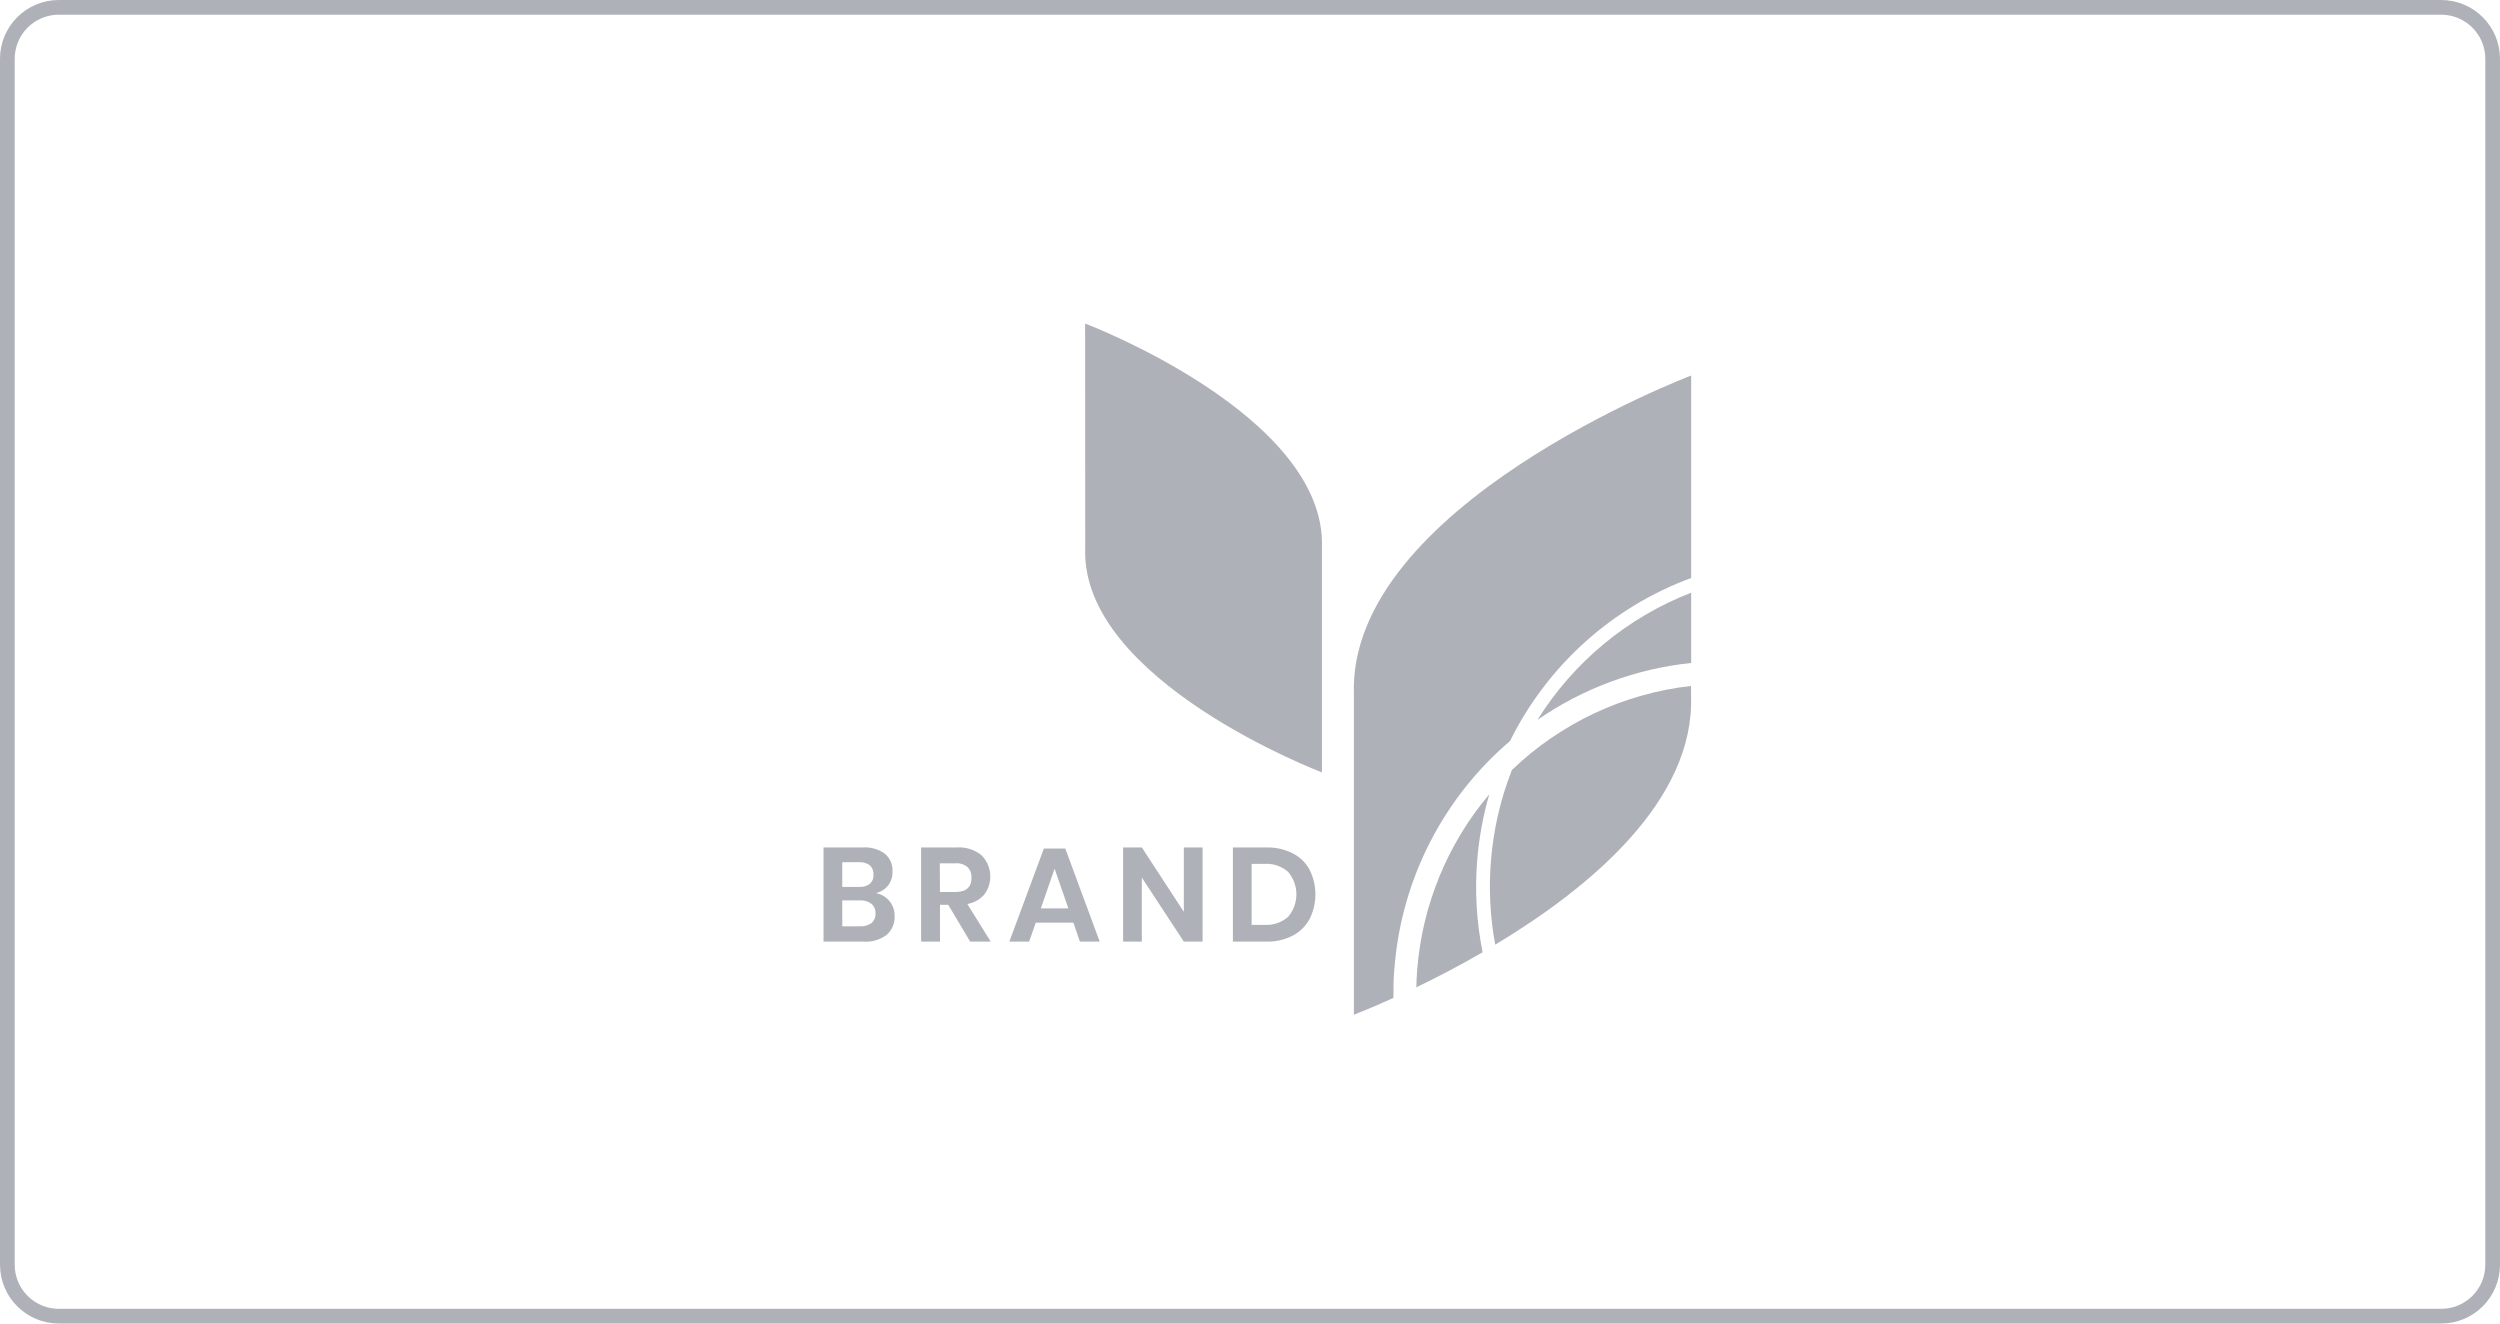
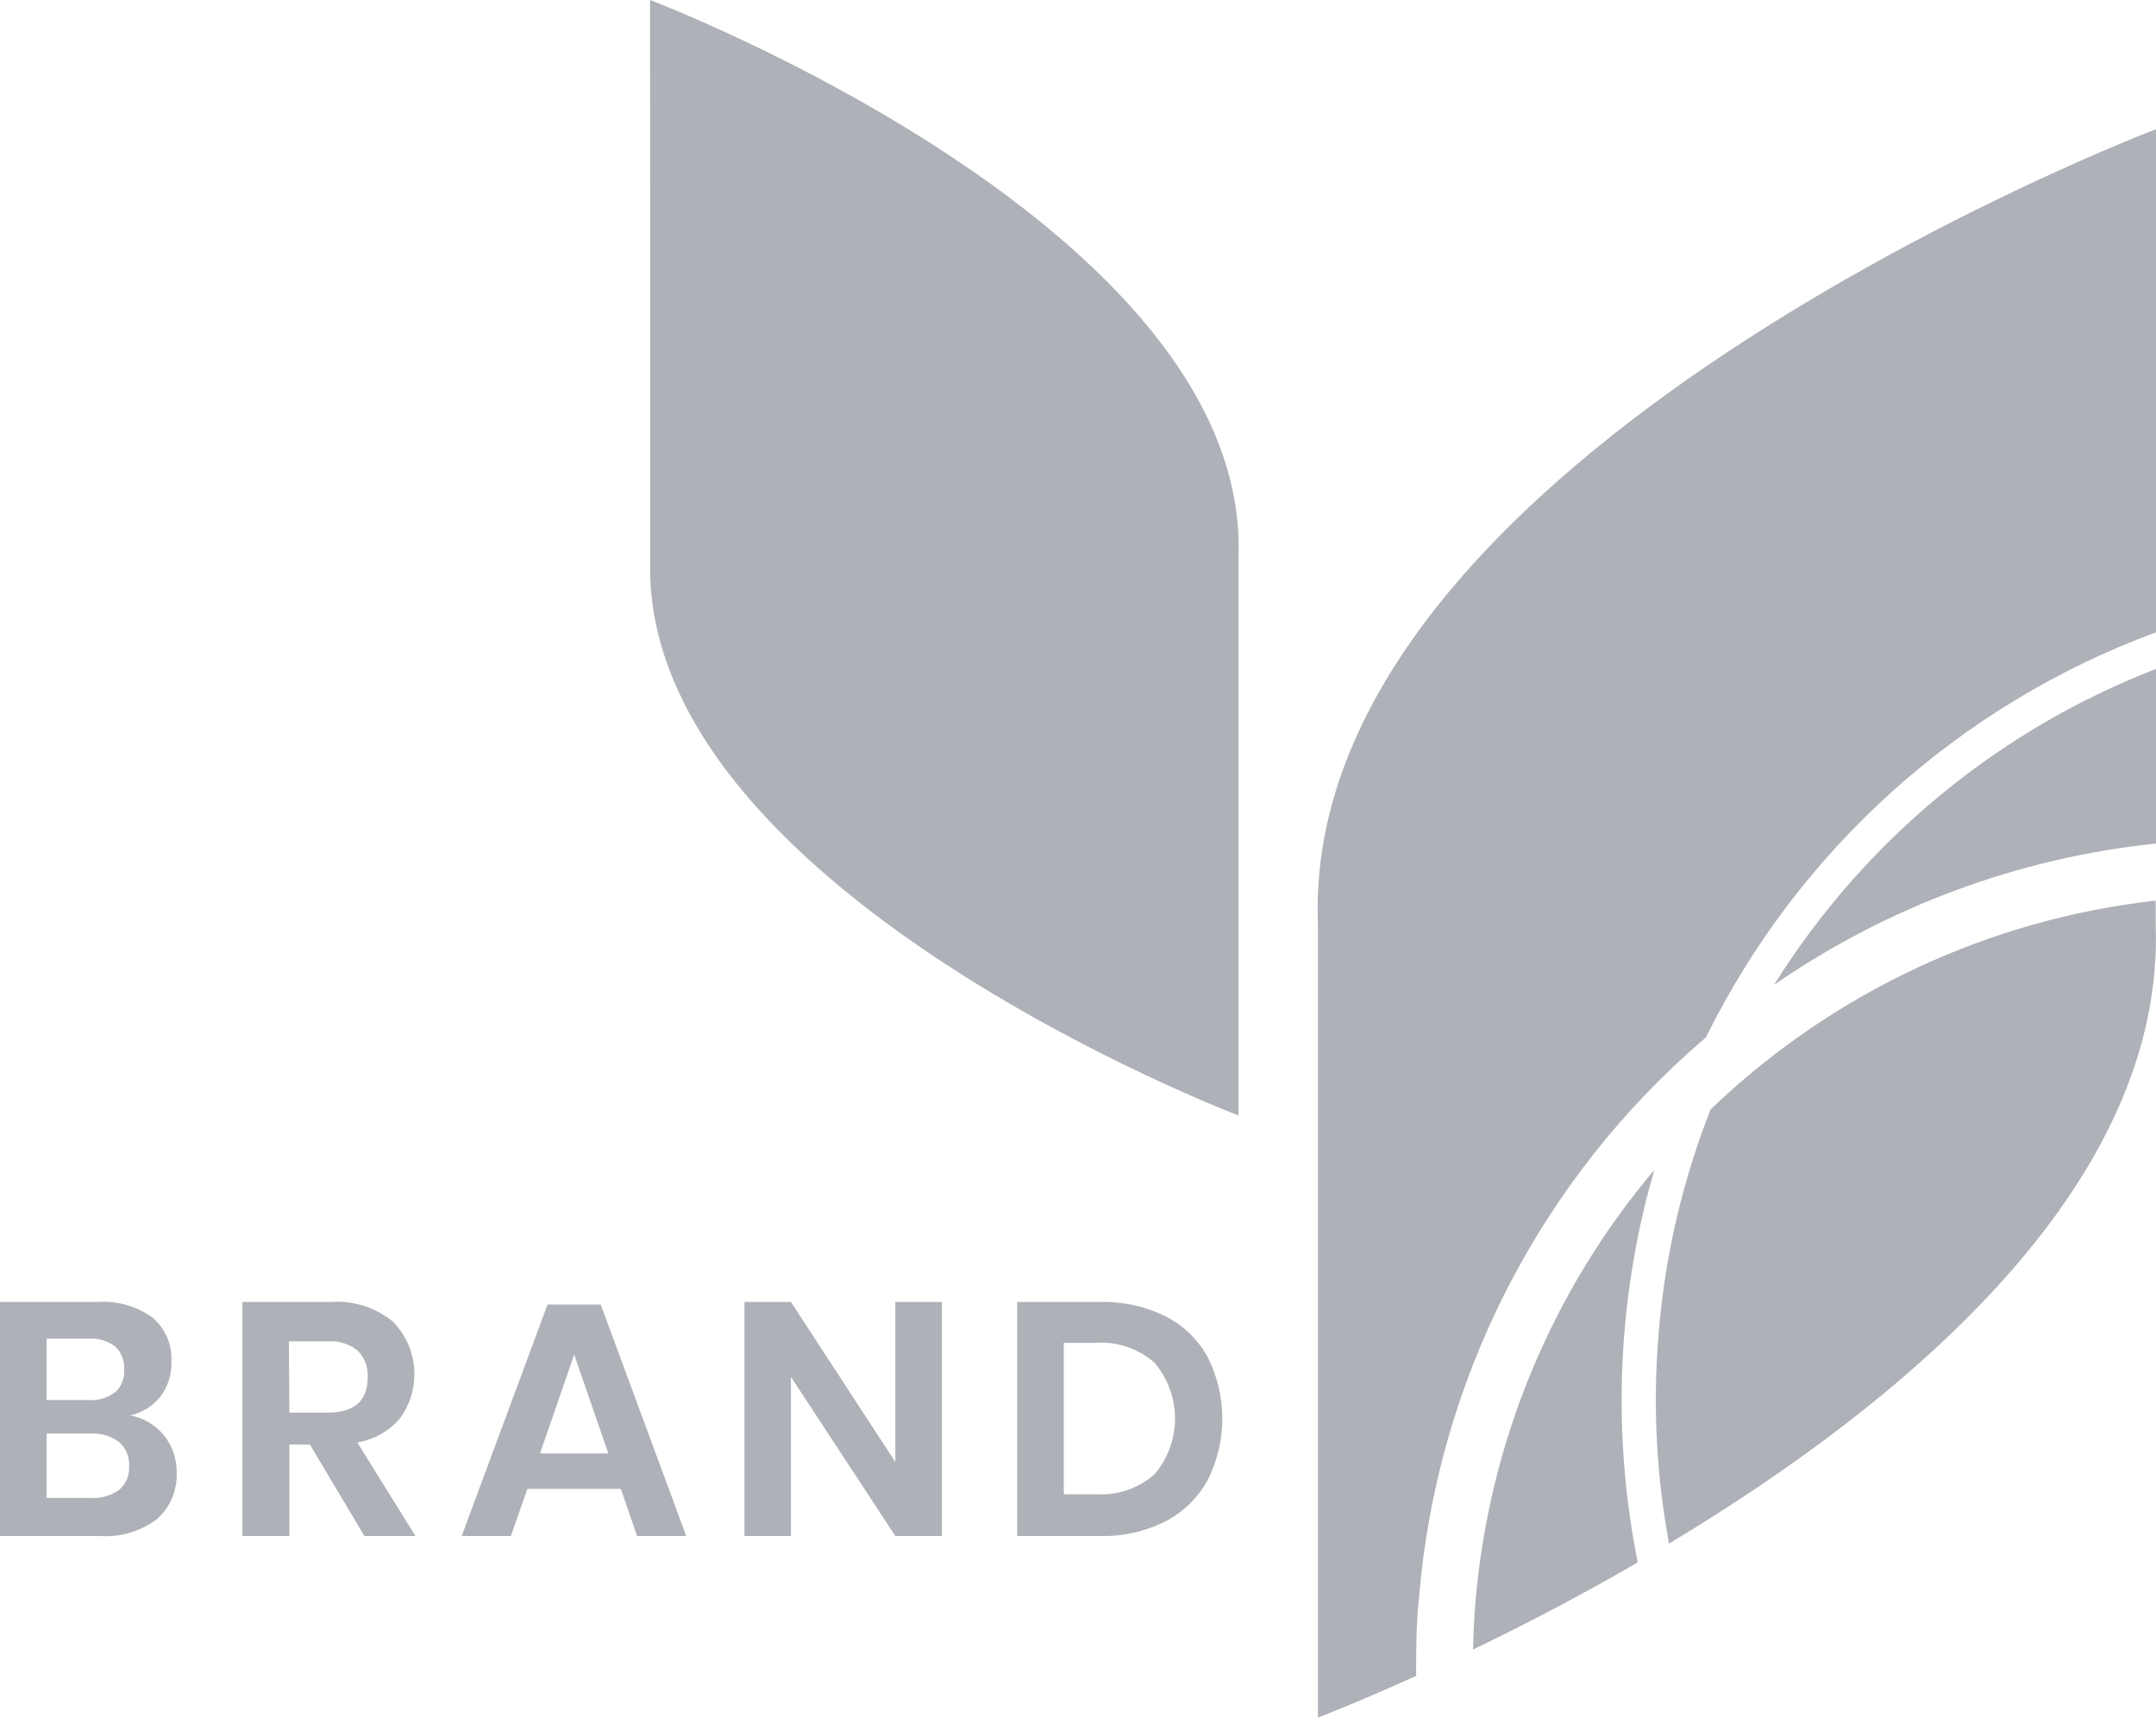
- <svg xmlns="http://www.w3.org/2000/svg" width="170" height="90" viewBox="0 0 170 90" fill="none">
-   <rect x="0.5" y="0.5" width="169" height="89" rx="3.5" stroke="#AFB1B8" />
-   <path d="M60.488 61.278C60.718 61.563 60.84 61.921 60.834 62.288C60.845 62.528 60.803 62.767 60.71 62.988C60.618 63.209 60.477 63.406 60.297 63.565C59.851 63.904 59.298 64.069 58.739 64.031H56V57.626H58.683C59.213 57.591 59.738 57.741 60.17 58.052C60.343 58.197 60.48 58.382 60.571 58.59C60.661 58.797 60.702 59.024 60.69 59.25C60.706 59.603 60.595 59.951 60.379 60.23C60.17 60.484 59.883 60.66 59.562 60.73C59.925 60.797 60.254 60.991 60.488 61.278ZM57.275 60.311H58.422C58.682 60.33 58.941 60.255 59.151 60.098C59.237 60.02 59.304 59.923 59.346 59.814C59.389 59.706 59.406 59.589 59.397 59.472C59.405 59.356 59.387 59.24 59.345 59.132C59.303 59.024 59.238 58.926 59.154 58.847C58.938 58.686 58.671 58.609 58.403 58.631H57.275V60.311ZM59.263 62.767C59.355 62.687 59.427 62.587 59.474 62.474C59.521 62.361 59.542 62.239 59.534 62.116C59.541 61.993 59.52 61.869 59.472 61.755C59.423 61.641 59.35 61.54 59.257 61.459C59.032 61.292 58.756 61.21 58.478 61.228H57.275V62.989H58.493C58.767 63.005 59.039 62.927 59.263 62.767Z" fill="#AFB1B8" />
-   <path d="M65.972 64.031L64.48 61.528H63.919V64.031H62.635V57.626H65.066C65.678 57.583 66.284 57.778 66.758 58.171C67.098 58.518 67.302 58.976 67.336 59.462C67.369 59.948 67.228 60.43 66.939 60.821C66.639 61.166 66.229 61.396 65.779 61.472L67.369 64.031H65.972ZM63.919 60.655H64.969C65.698 60.655 66.063 60.332 66.063 59.685C66.07 59.553 66.05 59.421 66.004 59.297C65.958 59.173 65.887 59.06 65.795 58.965C65.564 58.773 65.268 58.68 64.969 58.706H63.906L63.919 60.655Z" fill="#AFB1B8" />
-   <path d="M72.991 62.742H70.432L69.98 64.031H68.634L70.984 57.698H72.439L74.78 64.031H73.433L72.991 62.742ZM72.648 61.772L71.713 59.069L70.778 61.772H72.648Z" fill="#AFB1B8" />
-   <path d="M81.776 64.031H80.501L77.644 59.676V64.031H76.372V57.626H77.644L80.501 62.007V57.626H81.776V64.031Z" fill="#AFB1B8" />
-   <path d="M89.05 62.498C88.786 62.982 88.385 63.375 87.897 63.628C87.342 63.909 86.726 64.048 86.105 64.031H83.836V57.626H86.105C86.725 57.61 87.34 57.745 87.897 58.021C88.385 58.267 88.787 58.657 89.05 59.138C89.312 59.658 89.449 60.234 89.449 60.818C89.449 61.402 89.312 61.977 89.05 62.498ZM87.591 62.345C87.955 61.919 88.155 61.377 88.155 60.816C88.155 60.255 87.955 59.713 87.591 59.288C87.151 58.902 86.578 58.707 85.996 58.743H85.111V62.889H85.996C86.578 62.926 87.151 62.73 87.591 62.345Z" fill="#AFB1B8" />
-   <path d="M73.789 22C73.789 22 90.24 28.236 89.891 37.26V52.523C89.891 52.523 73.452 46.284 73.795 37.26L73.789 22Z" fill="#AFB1B8" />
-   <path d="M104.548 48.95C107.655 46.803 111.249 45.473 115 45.082V40.304C110.677 41.977 107.01 45.01 104.548 48.95Z" fill="#AFB1B8" />
-   <path d="M102.681 50.389C105.224 45.248 109.633 41.281 115 39.303V25.536C115 25.536 91.571 34.419 92.066 47.27V69C92.066 69 93.11 68.603 94.753 67.858C94.753 67.163 94.753 66.463 94.828 65.758C95.312 59.793 98.137 54.264 102.681 50.389Z" fill="#AFB1B8" />
-   <path d="M100.453 58.462C100.576 56.955 100.85 55.464 101.272 54.012C98.443 57.359 96.73 61.512 96.373 65.887C96.339 66.3 96.32 66.713 96.311 67.138C97.641 66.497 99.19 65.696 100.817 64.754C100.402 62.684 100.279 60.566 100.453 58.462Z" fill="#AFB1B8" />
-   <path d="M101.384 58.54C101.228 60.444 101.326 62.36 101.674 64.238C108.075 60.392 115.268 54.45 114.991 47.27V46.644C110.417 47.157 106.138 49.165 102.812 52.357C102.033 54.336 101.552 56.419 101.384 58.54Z" fill="#AFB1B8" />
+ <svg xmlns="http://www.w3.org/2000/svg" width="59" height="47" viewBox="0 0 59 47" fill="none">
+   <path d="M4.488 39.278C4.718 39.563 4.84 39.921 4.834 40.288C4.845 40.528 4.803 40.767 4.71 40.988C4.618 41.209 4.477 41.406 4.298 41.565C3.851 41.904 3.298 42.069 2.739 42.031H0V35.626H2.683C3.213 35.591 3.738 35.741 4.17 36.052C4.343 36.197 4.48 36.381 4.571 36.589C4.661 36.797 4.702 37.024 4.69 37.25C4.706 37.603 4.595 37.951 4.379 38.23C4.17 38.484 3.883 38.66 3.562 38.73C3.925 38.797 4.254 38.991 4.488 39.278ZM1.275 38.311H2.421C2.682 38.33 2.941 38.255 3.151 38.098C3.237 38.02 3.304 37.923 3.346 37.814C3.389 37.706 3.406 37.589 3.397 37.472C3.405 37.356 3.387 37.24 3.345 37.132C3.303 37.024 3.238 36.926 3.154 36.846C2.938 36.685 2.671 36.609 2.403 36.631H1.275V38.311ZM3.263 40.767C3.355 40.687 3.427 40.586 3.474 40.474C3.521 40.361 3.542 40.238 3.534 40.116C3.541 39.993 3.52 39.869 3.472 39.755C3.423 39.641 3.35 39.54 3.257 39.459C3.032 39.292 2.756 39.21 2.478 39.228H1.275V40.989H2.493C2.767 41.005 3.039 40.927 3.263 40.767Z" fill="#AFB1B8" />
+   <path d="M9.972 42.031L8.48 39.528H7.919V42.031H6.635V35.626H9.066C9.678 35.583 10.284 35.778 10.758 36.171C11.098 36.518 11.303 36.976 11.336 37.462C11.369 37.948 11.228 38.43 10.938 38.821C10.639 39.166 10.229 39.396 9.779 39.472L11.369 42.031H9.972ZM7.919 38.655H8.969C9.698 38.655 10.063 38.332 10.063 37.685C10.07 37.553 10.05 37.421 10.004 37.297C9.958 37.173 9.887 37.06 9.795 36.965C9.564 36.773 9.268 36.68 8.969 36.706H7.906L7.919 38.655Z" fill="#AFB1B8" />
+   <path d="M16.991 40.742H14.432L13.98 42.031H12.634L14.984 35.698H16.439L18.779 42.031H17.433L16.991 40.742ZM16.648 39.772L15.713 37.069L14.778 39.772H16.648Z" fill="#AFB1B8" />
+   <path d="M25.776 42.031H24.501L21.644 37.676V42.031H20.372V35.626H21.644L24.501 40.007V35.626H25.776V42.031Z" fill="#AFB1B8" />
+   <path d="M33.05 40.498C32.786 40.982 32.385 41.375 31.897 41.628C31.342 41.909 30.726 42.048 30.105 42.031H27.836V35.626H30.105C30.725 35.61 31.34 35.745 31.897 36.021C32.385 36.267 32.786 36.657 33.05 37.138C33.312 37.658 33.449 38.234 33.449 38.818C33.449 39.402 33.312 39.977 33.05 40.498ZM31.591 40.345C31.955 39.919 32.155 39.377 32.155 38.816C32.155 38.255 31.955 37.713 31.591 37.288C31.151 36.902 30.578 36.707 29.996 36.743H29.111V40.889H29.996C30.578 40.926 31.151 40.73 31.591 40.345Z" fill="#AFB1B8" />
+   <path d="M17.789 0C17.789 0 34.24 6.236 33.891 15.26V30.523C33.891 30.523 17.452 24.284 17.795 15.26L17.789 0Z" fill="#AFB1B8" />
+   <path d="M48.547 26.95C51.654 24.803 55.248 23.473 59 23.082V18.304C54.677 19.977 51.01 23.01 48.547 26.95Z" fill="#AFB1B8" />
+   <path d="M46.681 28.389C49.224 23.248 53.633 19.28 59 17.303V3.536C59 3.536 35.571 12.419 36.066 25.269V47C36.066 47 37.11 46.603 38.753 45.858C38.753 45.163 38.753 44.462 38.828 43.758C39.312 37.792 42.137 32.264 46.681 28.389Z" fill="#AFB1B8" />
+   <path d="M44.453 36.462C44.576 34.955 44.85 33.464 45.272 32.012C42.443 35.359 40.73 39.512 40.373 43.887C40.339 44.3 40.32 44.713 40.311 45.138C41.642 44.497 43.191 43.696 44.817 42.754C44.402 40.684 44.279 38.566 44.453 36.462Z" fill="#AFB1B8" />
+   <path d="M45.385 36.54C45.229 38.444 45.326 40.36 45.674 42.238C52.075 38.392 59.268 32.45 58.991 25.269V24.644C54.417 25.157 50.139 27.165 46.812 30.357C46.033 32.335 45.552 34.419 45.385 36.54Z" fill="#AFB1B8" />
</svg>
